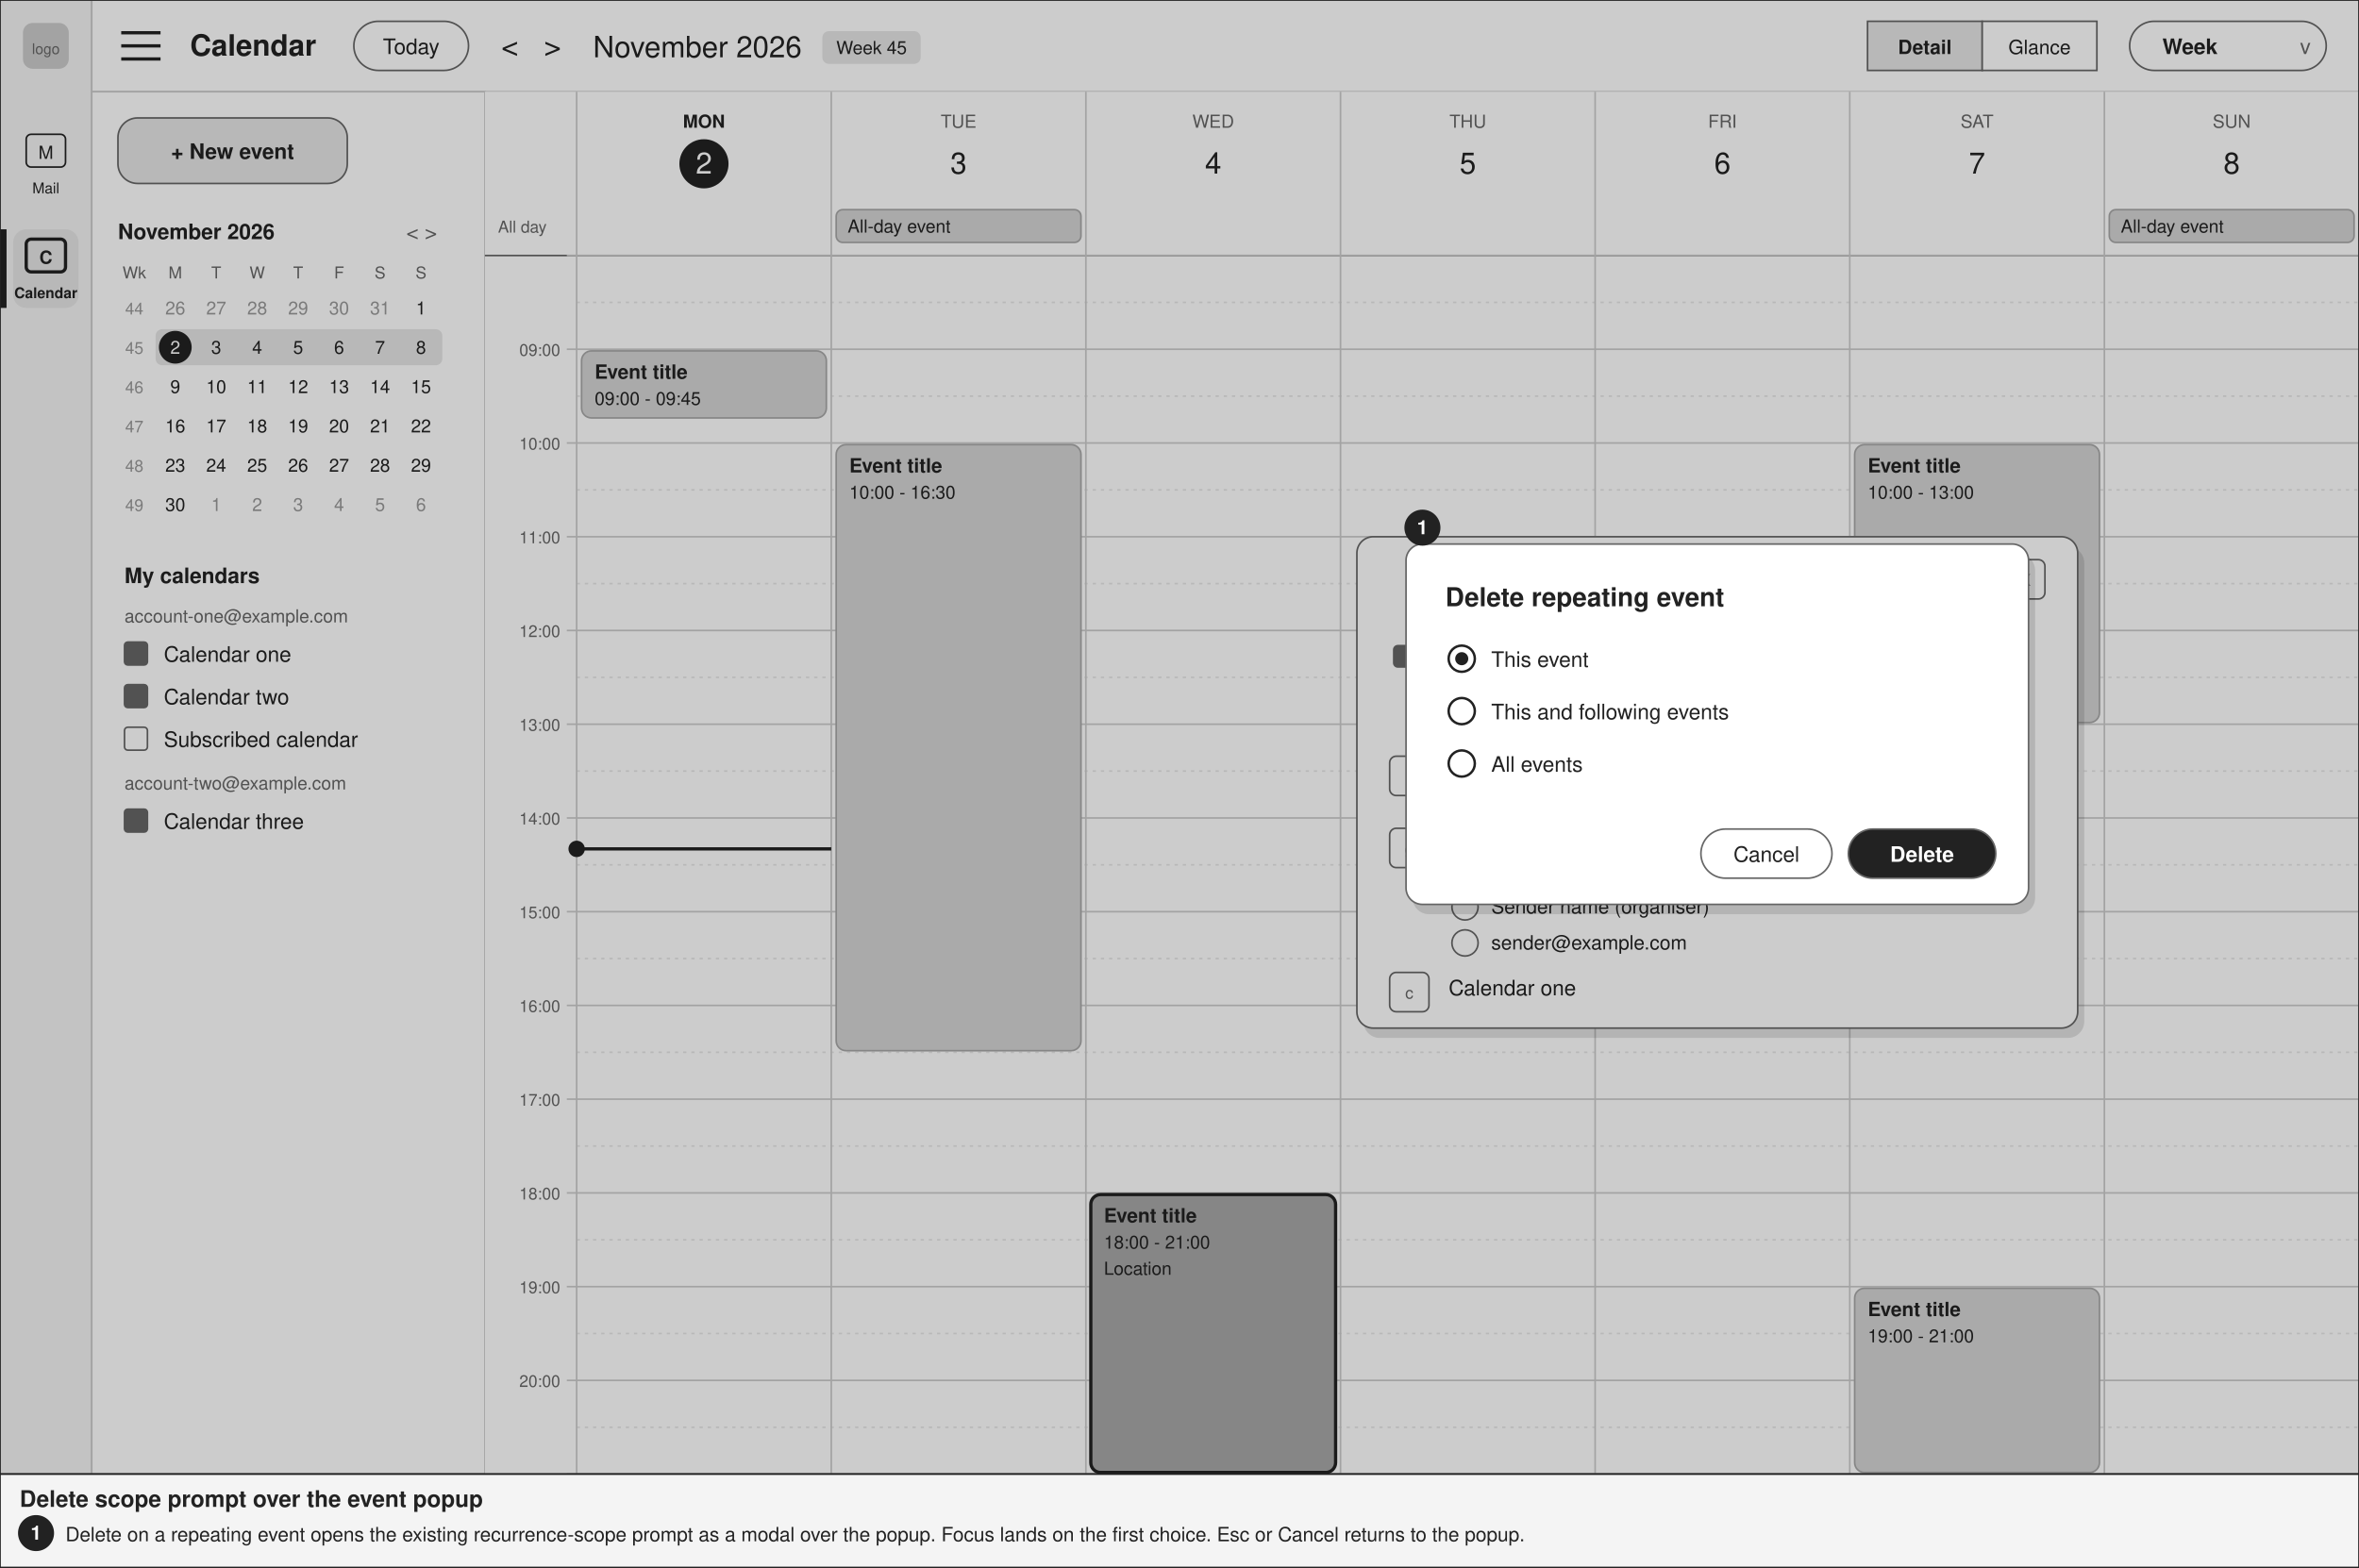
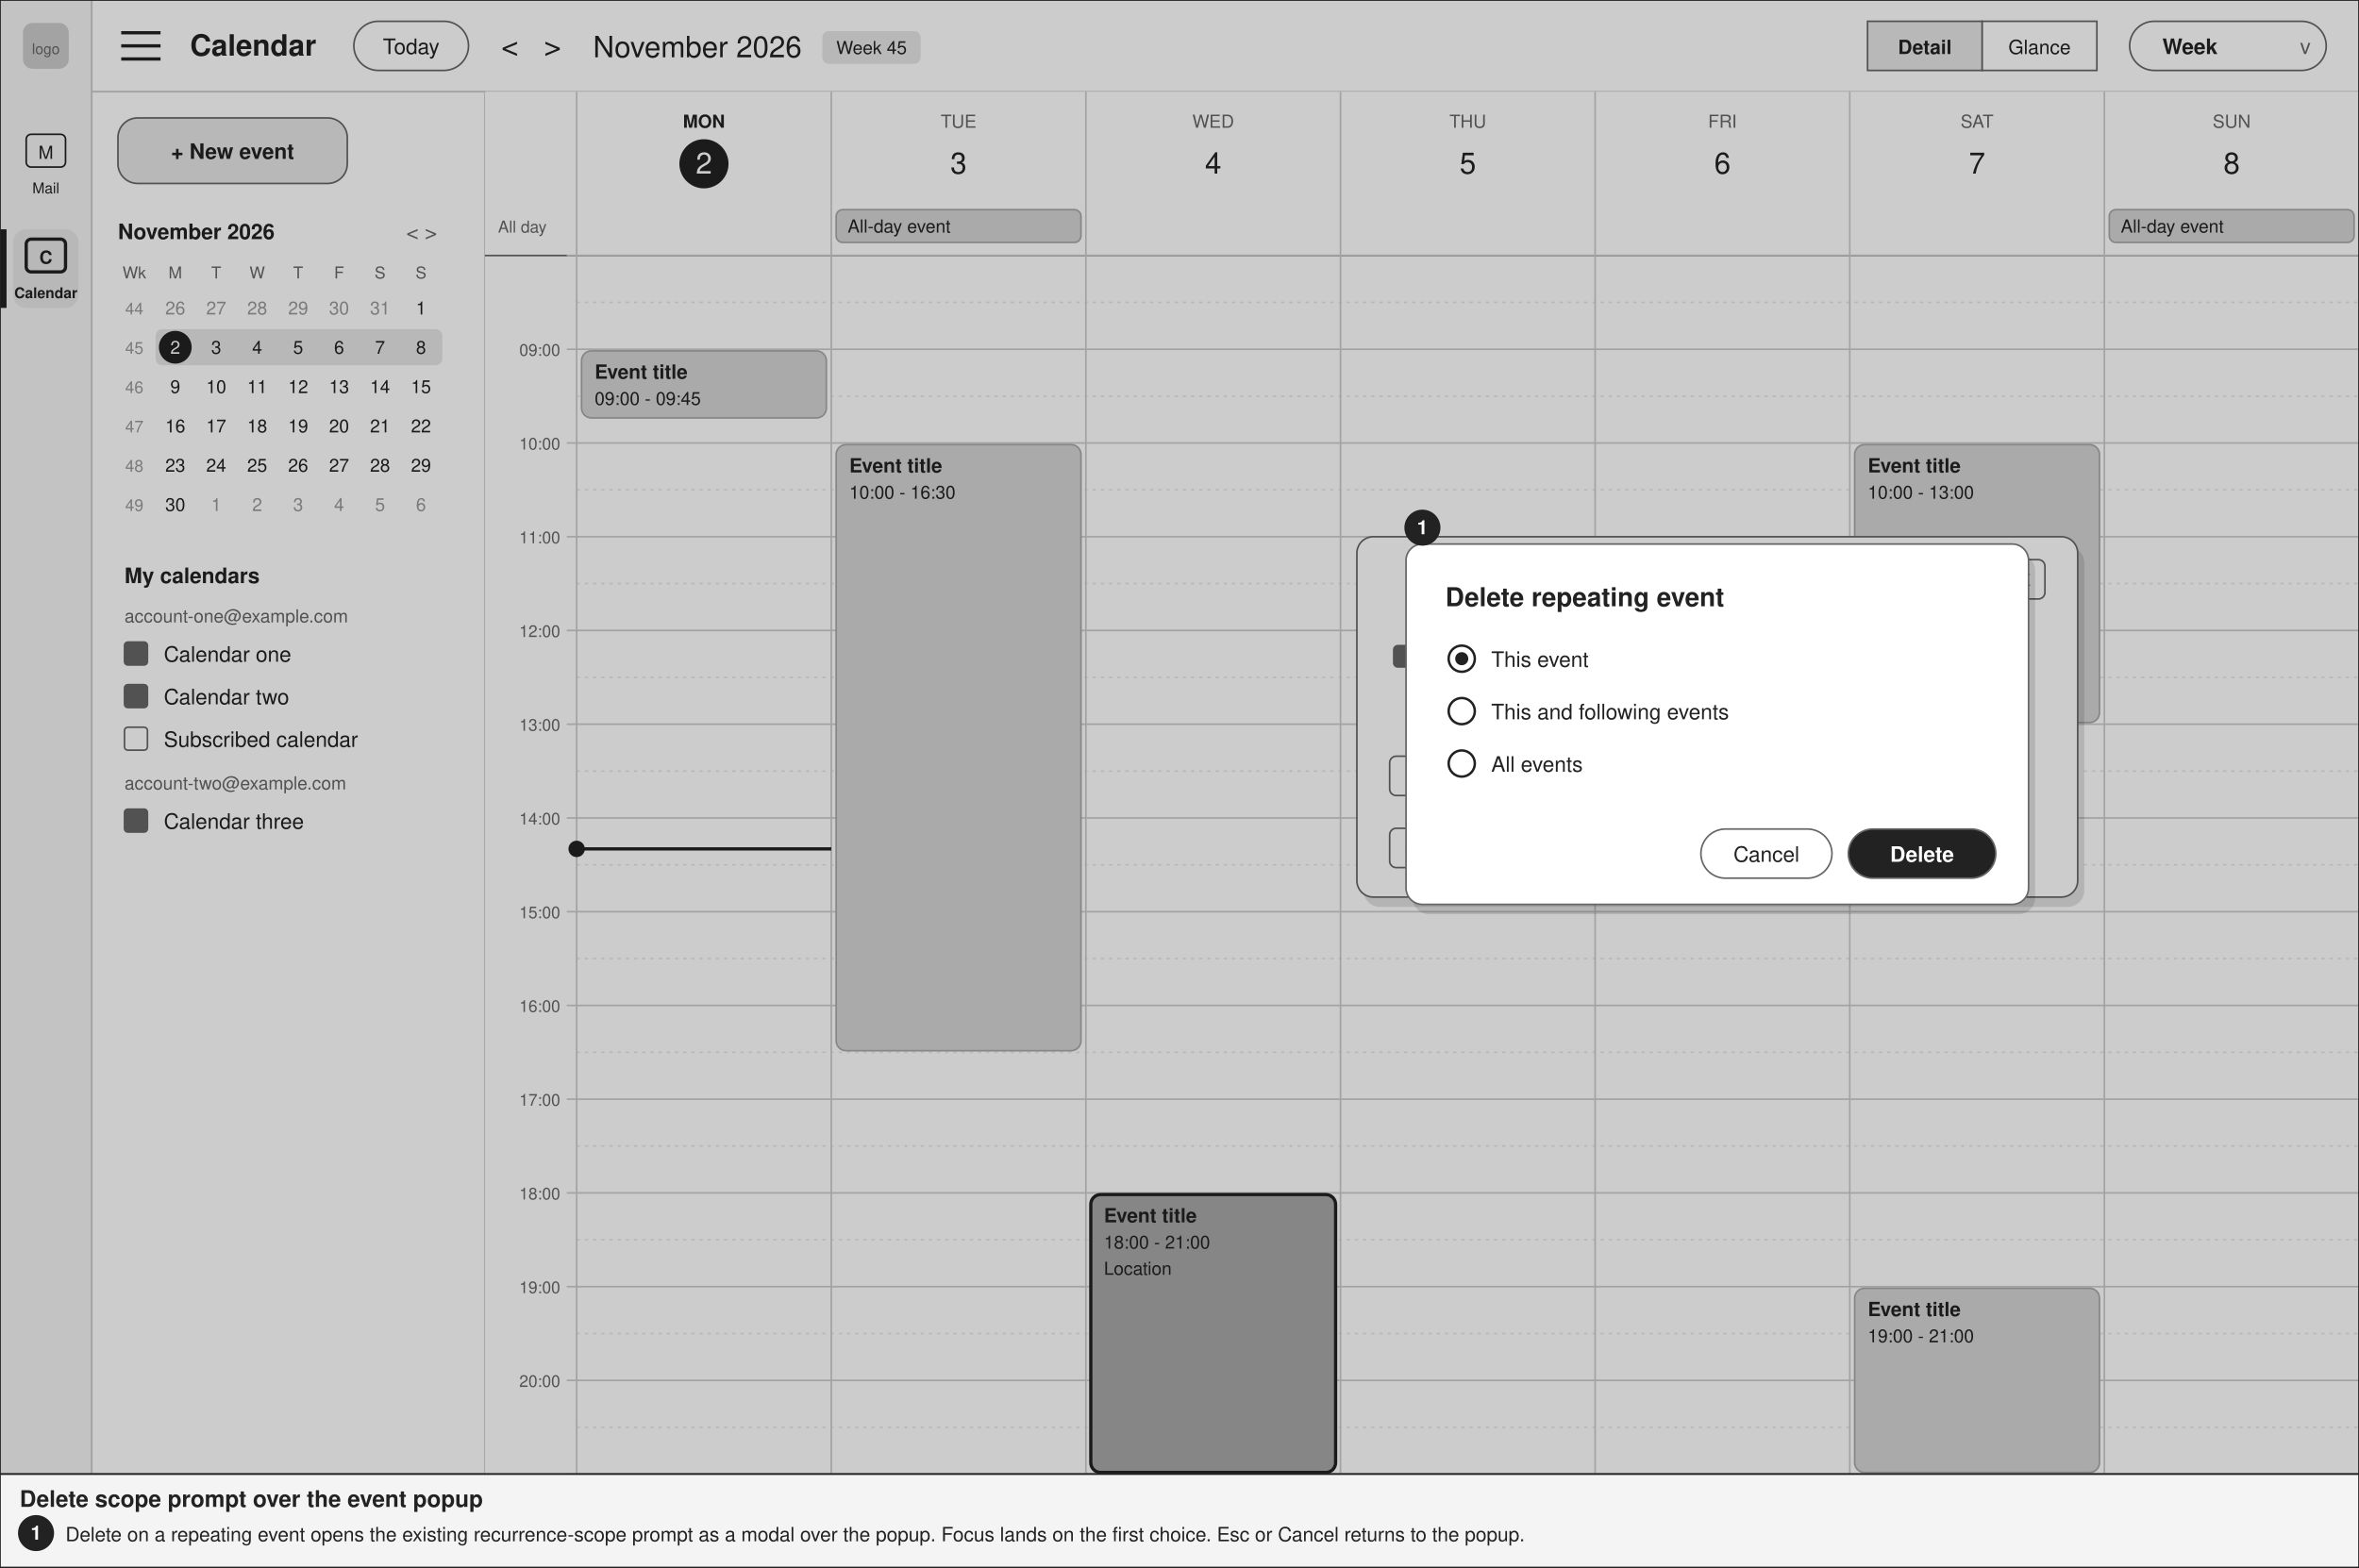
<svg xmlns="http://www.w3.org/2000/svg" width="1440" height="957" viewBox="0 0 1440 957">
  <rect width="1440" height="957" fill="#fff" />
  <rect x="0" y="0" width="56" height="900" rx="0" fill="#f4f4f4" stroke="#ccc" stroke-width="1" />
  <rect x="14" y="14" width="28" height="28" rx="6" fill="#ccc" stroke="none" stroke-width="1" />
  <text x="28" y="33" font-family="Helvetica, Arial, sans-serif" font-size="9" fill="#666" text-anchor="middle">logo</text>
  <rect x="16" y="82" width="24" height="20" rx="3" fill="none" stroke="#222" stroke-width="1" />
  <text x="28" y="97" font-family="Helvetica, Arial, sans-serif" font-size="11" fill="#222" text-anchor="middle">M</text>
  <text x="28" y="118" font-family="Helvetica, Arial, sans-serif" font-size="9" fill="#222" text-anchor="middle">Mail</text>
  <rect x="0" y="140" width="4" height="48" rx="0" fill="#222" stroke="none" stroke-width="1" />
  <rect x="8" y="140" width="40" height="48" rx="8" fill="#e6e6e6" stroke="none" stroke-width="1" />
  <rect x="16" y="146" width="24" height="20" rx="3" fill="none" stroke="#222" stroke-width="2" />
  <text x="28" y="161" font-family="Helvetica, Arial, sans-serif" font-size="11" fill="#222" font-weight="bold" text-anchor="middle">C</text>
  <text x="28" y="182" font-family="Helvetica, Arial, sans-serif" font-size="9" fill="#222" font-weight="bold" text-anchor="middle">Calendar</text>
  <rect x="56" y="0" width="1384" height="56" rx="0" fill="#fff" stroke="#ccc" stroke-width="1" />
  <line x1="74" y1="20" x2="98" y2="20" stroke="#222" stroke-width="2" />
  <line x1="74" y1="28" x2="98" y2="28" stroke="#222" stroke-width="2" />
  <line x1="74" y1="36" x2="98" y2="36" stroke="#222" stroke-width="2" />
  <text x="116" y="34" font-family="Helvetica, Arial, sans-serif" font-size="18" fill="#222" font-weight="bold">Calendar</text>
  <rect x="216" y="13" width="70" height="30" rx="15" fill="#fff" stroke="#666" stroke-width="1" />
  <text x="251" y="33" font-family="Helvetica, Arial, sans-serif" font-size="13" fill="#222" text-anchor="middle">Today</text>
  <text x="306" y="34" font-family="Helvetica, Arial, sans-serif" font-size="18" fill="#222">&lt;</text>
  <text x="332" y="34" font-family="Helvetica, Arial, sans-serif" font-size="18" fill="#222">&gt;</text>
  <text x="362" y="35" font-family="Helvetica, Arial, sans-serif" font-size="18" fill="#222">November 2026</text>
  <rect x="502" y="19" width="60" height="20" rx="4" fill="#e6e6e6" stroke="none" stroke-width="1" />
  <text x="532" y="33" font-family="Helvetica, Arial, sans-serif" font-size="11" fill="#222" text-anchor="middle">Week 45</text>
  <rect x="1140" y="13" width="70" height="30" rx="0" fill="#e6e6e6" stroke="#666" stroke-width="1" />
  <text x="1175" y="33" font-family="Helvetica, Arial, sans-serif" font-size="12" fill="#222" font-weight="bold" text-anchor="middle">Detail</text>
  <rect x="1210" y="13" width="70" height="30" rx="0" fill="#fff" stroke="#666" stroke-width="1" />
  <text x="1245" y="33" font-family="Helvetica, Arial, sans-serif" font-size="12" fill="#222" text-anchor="middle">Glance</text>
  <rect x="1300" y="13" width="120" height="30" rx="15" fill="none" stroke="#666" stroke-width="1" />
  <text x="1320" y="33" font-family="Helvetica, Arial, sans-serif" font-size="13" fill="#222" font-weight="bold">Week</text>
  <text x="1404" y="33" font-family="Helvetica, Arial, sans-serif" font-size="13" fill="#666">v</text>
  <rect x="56" y="56" width="240" height="844" rx="0" fill="#fff" stroke="#ccc" stroke-width="1" />
  <rect x="72" y="72" width="140" height="40" rx="12" fill="#e6e6e6" stroke="#666" stroke-width="1" />
  <text x="142" y="97" font-family="Helvetica, Arial, sans-serif" font-size="13" fill="#222" font-weight="bold" text-anchor="middle">+  New event</text>
  <text x="72" y="146" font-family="Helvetica, Arial, sans-serif" font-size="13" fill="#222" font-weight="bold">November 2026</text>
  <text x="248" y="146" font-family="Helvetica, Arial, sans-serif" font-size="13" fill="#666">&lt;  &gt;</text>
  <text x="82" y="170" font-family="Helvetica, Arial, sans-serif" font-size="10" fill="#666" text-anchor="middle">Wk</text>
  <text x="107" y="170" font-family="Helvetica, Arial, sans-serif" font-size="10" fill="#666" text-anchor="middle">M</text>
  <text x="132" y="170" font-family="Helvetica, Arial, sans-serif" font-size="10" fill="#666" text-anchor="middle">T</text>
  <text x="157" y="170" font-family="Helvetica, Arial, sans-serif" font-size="10" fill="#666" text-anchor="middle">W</text>
  <text x="182" y="170" font-family="Helvetica, Arial, sans-serif" font-size="10" fill="#666" text-anchor="middle">T</text>
  <text x="207" y="170" font-family="Helvetica, Arial, sans-serif" font-size="10" fill="#666" text-anchor="middle">F</text>
  <text x="232" y="170" font-family="Helvetica, Arial, sans-serif" font-size="10" fill="#666" text-anchor="middle">S</text>
  <text x="257" y="170" font-family="Helvetica, Arial, sans-serif" font-size="10" fill="#666" text-anchor="middle">S</text>
  <rect x="95" y="201" width="175" height="22" rx="4" fill="#e6e6e6" stroke="none" stroke-width="1" />
  <text x="82" y="192" font-family="Helvetica, Arial, sans-serif" font-size="10" fill="#999" text-anchor="middle">44</text>
  <text x="107" y="192" font-family="Helvetica, Arial, sans-serif" font-size="11" fill="#999" text-anchor="middle">26</text>
  <text x="132" y="192" font-family="Helvetica, Arial, sans-serif" font-size="11" fill="#999" text-anchor="middle">27</text>
  <text x="157" y="192" font-family="Helvetica, Arial, sans-serif" font-size="11" fill="#999" text-anchor="middle">28</text>
  <text x="182" y="192" font-family="Helvetica, Arial, sans-serif" font-size="11" fill="#999" text-anchor="middle">29</text>
  <text x="207" y="192" font-family="Helvetica, Arial, sans-serif" font-size="11" fill="#999" text-anchor="middle">30</text>
  <text x="232" y="192" font-family="Helvetica, Arial, sans-serif" font-size="11" fill="#999" text-anchor="middle">31</text>
  <text x="257" y="192" font-family="Helvetica, Arial, sans-serif" font-size="11" fill="#222" text-anchor="middle">1</text>
  <text x="82" y="216" font-family="Helvetica, Arial, sans-serif" font-size="10" fill="#999" text-anchor="middle">45</text>
  <circle cx="107" cy="212" r="10" fill="#222" stroke="none" stroke-width="1" />
  <text x="107" y="216" font-family="Helvetica, Arial, sans-serif" font-size="11" fill="#fff" text-anchor="middle">2</text>
  <text x="132" y="216" font-family="Helvetica, Arial, sans-serif" font-size="11" fill="#222" text-anchor="middle">3</text>
  <text x="157" y="216" font-family="Helvetica, Arial, sans-serif" font-size="11" fill="#222" text-anchor="middle">4</text>
  <text x="182" y="216" font-family="Helvetica, Arial, sans-serif" font-size="11" fill="#222" text-anchor="middle">5</text>
  <text x="207" y="216" font-family="Helvetica, Arial, sans-serif" font-size="11" fill="#222" text-anchor="middle">6</text>
  <text x="232" y="216" font-family="Helvetica, Arial, sans-serif" font-size="11" fill="#222" text-anchor="middle">7</text>
  <text x="257" y="216" font-family="Helvetica, Arial, sans-serif" font-size="11" fill="#222" text-anchor="middle">8</text>
  <text x="82" y="240" font-family="Helvetica, Arial, sans-serif" font-size="10" fill="#999" text-anchor="middle">46</text>
  <text x="107" y="240" font-family="Helvetica, Arial, sans-serif" font-size="11" fill="#222" text-anchor="middle">9</text>
  <text x="132" y="240" font-family="Helvetica, Arial, sans-serif" font-size="11" fill="#222" text-anchor="middle">10</text>
  <text x="157" y="240" font-family="Helvetica, Arial, sans-serif" font-size="11" fill="#222" text-anchor="middle">11</text>
  <text x="182" y="240" font-family="Helvetica, Arial, sans-serif" font-size="11" fill="#222" text-anchor="middle">12</text>
  <text x="207" y="240" font-family="Helvetica, Arial, sans-serif" font-size="11" fill="#222" text-anchor="middle">13</text>
  <text x="232" y="240" font-family="Helvetica, Arial, sans-serif" font-size="11" fill="#222" text-anchor="middle">14</text>
  <text x="257" y="240" font-family="Helvetica, Arial, sans-serif" font-size="11" fill="#222" text-anchor="middle">15</text>
  <text x="82" y="264" font-family="Helvetica, Arial, sans-serif" font-size="10" fill="#999" text-anchor="middle">47</text>
  <text x="107" y="264" font-family="Helvetica, Arial, sans-serif" font-size="11" fill="#222" text-anchor="middle">16</text>
  <text x="132" y="264" font-family="Helvetica, Arial, sans-serif" font-size="11" fill="#222" text-anchor="middle">17</text>
  <text x="157" y="264" font-family="Helvetica, Arial, sans-serif" font-size="11" fill="#222" text-anchor="middle">18</text>
  <text x="182" y="264" font-family="Helvetica, Arial, sans-serif" font-size="11" fill="#222" text-anchor="middle">19</text>
  <text x="207" y="264" font-family="Helvetica, Arial, sans-serif" font-size="11" fill="#222" text-anchor="middle">20</text>
  <text x="232" y="264" font-family="Helvetica, Arial, sans-serif" font-size="11" fill="#222" text-anchor="middle">21</text>
  <text x="257" y="264" font-family="Helvetica, Arial, sans-serif" font-size="11" fill="#222" text-anchor="middle">22</text>
  <text x="82" y="288" font-family="Helvetica, Arial, sans-serif" font-size="10" fill="#999" text-anchor="middle">48</text>
  <text x="107" y="288" font-family="Helvetica, Arial, sans-serif" font-size="11" fill="#222" text-anchor="middle">23</text>
  <text x="132" y="288" font-family="Helvetica, Arial, sans-serif" font-size="11" fill="#222" text-anchor="middle">24</text>
  <text x="157" y="288" font-family="Helvetica, Arial, sans-serif" font-size="11" fill="#222" text-anchor="middle">25</text>
  <text x="182" y="288" font-family="Helvetica, Arial, sans-serif" font-size="11" fill="#222" text-anchor="middle">26</text>
  <text x="207" y="288" font-family="Helvetica, Arial, sans-serif" font-size="11" fill="#222" text-anchor="middle">27</text>
  <text x="232" y="288" font-family="Helvetica, Arial, sans-serif" font-size="11" fill="#222" text-anchor="middle">28</text>
  <text x="257" y="288" font-family="Helvetica, Arial, sans-serif" font-size="11" fill="#222" text-anchor="middle">29</text>
  <text x="82" y="312" font-family="Helvetica, Arial, sans-serif" font-size="10" fill="#999" text-anchor="middle">49</text>
  <text x="107" y="312" font-family="Helvetica, Arial, sans-serif" font-size="11" fill="#222" text-anchor="middle">30</text>
  <text x="132" y="312" font-family="Helvetica, Arial, sans-serif" font-size="11" fill="#999" text-anchor="middle">1</text>
  <text x="157" y="312" font-family="Helvetica, Arial, sans-serif" font-size="11" fill="#999" text-anchor="middle">2</text>
  <text x="182" y="312" font-family="Helvetica, Arial, sans-serif" font-size="11" fill="#999" text-anchor="middle">3</text>
  <text x="207" y="312" font-family="Helvetica, Arial, sans-serif" font-size="11" fill="#999" text-anchor="middle">4</text>
  <text x="232" y="312" font-family="Helvetica, Arial, sans-serif" font-size="11" fill="#999" text-anchor="middle">5</text>
  <text x="257" y="312" font-family="Helvetica, Arial, sans-serif" font-size="11" fill="#999" text-anchor="middle">6</text>
  <text x="76" y="356" font-family="Helvetica, Arial, sans-serif" font-size="13" fill="#222" font-weight="bold">My calendars</text>
  <text x="76" y="380" font-family="Helvetica, Arial, sans-serif" font-size="11" fill="#666">account-one@example.com</text>
  <rect x="76" y="392" width="14" height="14" rx="2" fill="#666" stroke="#666" stroke-width="1" />
  <text x="100" y="404" font-family="Helvetica, Arial, sans-serif" font-size="13" fill="#222">Calendar one</text>
  <rect x="76" y="418" width="14" height="14" rx="2" fill="#666" stroke="#666" stroke-width="1" />
  <text x="100" y="430" font-family="Helvetica, Arial, sans-serif" font-size="13" fill="#222">Calendar two</text>
  <rect x="76" y="444" width="14" height="14" rx="2" fill="none" stroke="#666" stroke-width="1" />
  <text x="100" y="456" font-family="Helvetica, Arial, sans-serif" font-size="13" fill="#222">Subscribed calendar</text>
  <text x="76" y="482" font-family="Helvetica, Arial, sans-serif" font-size="11" fill="#666">account-two@example.com</text>
  <rect x="76" y="494" width="14" height="14" rx="2" fill="#666" stroke="#666" stroke-width="1" />
  <text x="100" y="506" font-family="Helvetica, Arial, sans-serif" font-size="13" fill="#222">Calendar three</text>
  <rect x="296" y="56" width="1144" height="844" rx="0" fill="#fff" stroke="none" stroke-width="1" />
  <text x="429.714" y="78" font-family="Helvetica, Arial, sans-serif" font-size="11" fill="#222" font-weight="bold" text-anchor="middle">MON</text>
  <circle cx="429.714" cy="100" r="15" fill="#222" stroke="none" stroke-width="1" />
  <text x="429.714" y="106" font-family="Helvetica, Arial, sans-serif" font-size="18" fill="#fff" text-anchor="middle">2</text>
  <text x="585.143" y="78" font-family="Helvetica, Arial, sans-serif" font-size="11" fill="#666" text-anchor="middle">TUE</text>
  <text x="585.143" y="106" font-family="Helvetica, Arial, sans-serif" font-size="18" fill="#222" text-anchor="middle">3</text>
  <text x="740.571" y="78" font-family="Helvetica, Arial, sans-serif" font-size="11" fill="#666" text-anchor="middle">WED</text>
  <text x="740.571" y="106" font-family="Helvetica, Arial, sans-serif" font-size="18" fill="#222" text-anchor="middle">4</text>
  <text x="896" y="78" font-family="Helvetica, Arial, sans-serif" font-size="11" fill="#666" text-anchor="middle">THU</text>
  <text x="896" y="106" font-family="Helvetica, Arial, sans-serif" font-size="18" fill="#222" text-anchor="middle">5</text>
  <text x="1051.429" y="78" font-family="Helvetica, Arial, sans-serif" font-size="11" fill="#666" text-anchor="middle">FRI</text>
  <text x="1051.429" y="106" font-family="Helvetica, Arial, sans-serif" font-size="18" fill="#222" text-anchor="middle">6</text>
  <text x="1206.857" y="78" font-family="Helvetica, Arial, sans-serif" font-size="11" fill="#666" text-anchor="middle">SAT</text>
  <text x="1206.857" y="106" font-family="Helvetica, Arial, sans-serif" font-size="18" fill="#222" text-anchor="middle">7</text>
  <text x="1362.286" y="78" font-family="Helvetica, Arial, sans-serif" font-size="11" fill="#666" text-anchor="middle">SUN</text>
  <text x="1362.286" y="106" font-family="Helvetica, Arial, sans-serif" font-size="18" fill="#222" text-anchor="middle">8</text>
  <text x="304" y="142" font-family="Helvetica, Arial, sans-serif" font-size="10" fill="#666">All day</text>
  <rect x="510.429" y="128" width="149.429" height="20" rx="4" fill="#d4d4d4" stroke="#a8a8a8" stroke-width="1" />
  <text x="517.429" y="142" font-family="Helvetica, Arial, sans-serif" font-size="11" fill="#222">All-day event</text>
  <rect x="1287.571" y="128" width="149.429" height="20" rx="4" fill="#d4d4d4" stroke="#a8a8a8" stroke-width="1" />
  <text x="1294.571" y="142" font-family="Helvetica, Arial, sans-serif" font-size="11" fill="#222">All-day event</text>
  <line x1="296" y1="156" x2="1440" y2="156" stroke="#666" stroke-width="1" />
  <line x1="346" y1="156" x2="1440" y2="156" stroke="#ccc" stroke-width="1" />
  <line x1="352" y1="184.615" x2="1440" y2="184.615" stroke="#e6e6e6" stroke-width="1" stroke-dasharray="2 3" />
  <line x1="346" y1="213.231" x2="1440" y2="213.231" stroke="#ccc" stroke-width="1" />
  <text x="342" y="217.231" font-family="Helvetica, Arial, sans-serif" font-size="10" fill="#666" text-anchor="end">09:00</text>
  <line x1="352" y1="241.846" x2="1440" y2="241.846" stroke="#e6e6e6" stroke-width="1" stroke-dasharray="2 3" />
  <line x1="346" y1="270.462" x2="1440" y2="270.462" stroke="#ccc" stroke-width="1" />
  <text x="342" y="274.462" font-family="Helvetica, Arial, sans-serif" font-size="10" fill="#666" text-anchor="end">10:00</text>
  <line x1="352" y1="299.077" x2="1440" y2="299.077" stroke="#e6e6e6" stroke-width="1" stroke-dasharray="2 3" />
  <line x1="346" y1="327.692" x2="1440" y2="327.692" stroke="#ccc" stroke-width="1" />
  <text x="342" y="331.692" font-family="Helvetica, Arial, sans-serif" font-size="10" fill="#666" text-anchor="end">11:00</text>
  <line x1="352" y1="356.308" x2="1440" y2="356.308" stroke="#e6e6e6" stroke-width="1" stroke-dasharray="2 3" />
  <line x1="346" y1="384.923" x2="1440" y2="384.923" stroke="#ccc" stroke-width="1" />
  <text x="342" y="388.923" font-family="Helvetica, Arial, sans-serif" font-size="10" fill="#666" text-anchor="end">12:00</text>
  <line x1="352" y1="413.538" x2="1440" y2="413.538" stroke="#e6e6e6" stroke-width="1" stroke-dasharray="2 3" />
  <line x1="346" y1="442.154" x2="1440" y2="442.154" stroke="#ccc" stroke-width="1" />
  <text x="342" y="446.154" font-family="Helvetica, Arial, sans-serif" font-size="10" fill="#666" text-anchor="end">13:00</text>
  <line x1="352" y1="470.769" x2="1440" y2="470.769" stroke="#e6e6e6" stroke-width="1" stroke-dasharray="2 3" />
  <line x1="346" y1="499.385" x2="1440" y2="499.385" stroke="#ccc" stroke-width="1" />
  <text x="342" y="503.385" font-family="Helvetica, Arial, sans-serif" font-size="10" fill="#666" text-anchor="end">14:00</text>
  <line x1="352" y1="528" x2="1440" y2="528" stroke="#e6e6e6" stroke-width="1" stroke-dasharray="2 3" />
  <line x1="346" y1="556.615" x2="1440" y2="556.615" stroke="#ccc" stroke-width="1" />
  <text x="342" y="560.615" font-family="Helvetica, Arial, sans-serif" font-size="10" fill="#666" text-anchor="end">15:00</text>
  <line x1="352" y1="585.231" x2="1440" y2="585.231" stroke="#e6e6e6" stroke-width="1" stroke-dasharray="2 3" />
  <line x1="346" y1="613.846" x2="1440" y2="613.846" stroke="#ccc" stroke-width="1" />
  <text x="342" y="617.846" font-family="Helvetica, Arial, sans-serif" font-size="10" fill="#666" text-anchor="end">16:00</text>
  <line x1="352" y1="642.462" x2="1440" y2="642.462" stroke="#e6e6e6" stroke-width="1" stroke-dasharray="2 3" />
  <line x1="346" y1="671.077" x2="1440" y2="671.077" stroke="#ccc" stroke-width="1" />
  <text x="342" y="675.077" font-family="Helvetica, Arial, sans-serif" font-size="10" fill="#666" text-anchor="end">17:00</text>
  <line x1="352" y1="699.692" x2="1440" y2="699.692" stroke="#e6e6e6" stroke-width="1" stroke-dasharray="2 3" />
  <line x1="346" y1="728.308" x2="1440" y2="728.308" stroke="#ccc" stroke-width="1" />
  <text x="342" y="732.308" font-family="Helvetica, Arial, sans-serif" font-size="10" fill="#666" text-anchor="end">18:00</text>
  <line x1="352" y1="756.923" x2="1440" y2="756.923" stroke="#e6e6e6" stroke-width="1" stroke-dasharray="2 3" />
  <line x1="346" y1="785.538" x2="1440" y2="785.538" stroke="#ccc" stroke-width="1" />
  <text x="342" y="789.538" font-family="Helvetica, Arial, sans-serif" font-size="10" fill="#666" text-anchor="end">19:00</text>
  <line x1="352" y1="814.154" x2="1440" y2="814.154" stroke="#e6e6e6" stroke-width="1" stroke-dasharray="2 3" />
  <line x1="346" y1="842.769" x2="1440" y2="842.769" stroke="#ccc" stroke-width="1" />
  <text x="342" y="846.769" font-family="Helvetica, Arial, sans-serif" font-size="10" fill="#666" text-anchor="end">20:00</text>
  <line x1="352" y1="871.385" x2="1440" y2="871.385" stroke="#e6e6e6" stroke-width="1" stroke-dasharray="2 3" />
  <line x1="346" y1="900" x2="1440" y2="900" stroke="#ccc" stroke-width="1" />
  <line x1="352" y1="928.615" x2="1440" y2="928.615" stroke="#e6e6e6" stroke-width="1" stroke-dasharray="2 3" />
  <line x1="352" y1="56" x2="352" y2="900" stroke="#ccc" stroke-width="1" />
  <line x1="507.429" y1="56" x2="507.429" y2="900" stroke="#ccc" stroke-width="1" />
  <line x1="662.857" y1="56" x2="662.857" y2="900" stroke="#ccc" stroke-width="1" />
  <line x1="818.286" y1="56" x2="818.286" y2="900" stroke="#ccc" stroke-width="1" />
  <line x1="973.714" y1="56" x2="973.714" y2="900" stroke="#ccc" stroke-width="1" />
  <line x1="1129.143" y1="56" x2="1129.143" y2="900" stroke="#ccc" stroke-width="1" />
  <line x1="1284.571" y1="56" x2="1284.571" y2="900" stroke="#ccc" stroke-width="1" />
  <line x1="1440" y1="56" x2="1440" y2="900" stroke="#ccc" stroke-width="1" />
  <circle cx="352" cy="518.271" r="5" fill="#222" stroke="none" stroke-width="1" />
  <line x1="352" y1="518.271" x2="507.429" y2="518.271" stroke="#222" stroke-width="2" />
  <rect x="510.429" y="271.462" width="149.429" height="370" rx="6" fill="#d4d4d4" stroke="#a8a8a8" stroke-width="1" />
  <text x="518.429" y="288.462" font-family="Helvetica, Arial, sans-serif" font-size="12" fill="#222" font-weight="bold">Event title</text>
  <text x="518.429" y="304.462" font-family="Helvetica, Arial, sans-serif" font-size="11" fill="#222">10:00 - 16:30</text>
  <rect x="665.857" y="729.308" width="149.429" height="169.692" rx="6" fill="#a8a8a8" stroke="#222" stroke-width="2" />
  <text x="673.857" y="746.308" font-family="Helvetica, Arial, sans-serif" font-size="12" fill="#222" font-weight="bold">Event title</text>
  <text x="673.857" y="762.308" font-family="Helvetica, Arial, sans-serif" font-size="11" fill="#222">18:00 - 21:00</text>
  <text x="673.857" y="778.308" font-family="Helvetica, Arial, sans-serif" font-size="11" fill="#222">Location</text>
  <rect x="1132.143" y="271.462" width="149.429" height="169.692" rx="6" fill="#d4d4d4" stroke="#a8a8a8" stroke-width="1" />
  <text x="1140.143" y="288.462" font-family="Helvetica, Arial, sans-serif" font-size="12" fill="#222" font-weight="bold">Event title</text>
  <text x="1140.143" y="304.462" font-family="Helvetica, Arial, sans-serif" font-size="11" fill="#222">10:00 - 13:00</text>
  <rect x="1132.143" y="786.538" width="149.429" height="112.462" rx="6" fill="#d4d4d4" stroke="#a8a8a8" stroke-width="1" />
  <text x="1140.143" y="803.538" font-family="Helvetica, Arial, sans-serif" font-size="12" fill="#222" font-weight="bold">Event title</text>
  <text x="1140.143" y="819.538" font-family="Helvetica, Arial, sans-serif" font-size="11" fill="#222">19:00 - 21:00</text>
  <rect x="355" y="214.231" width="149.429" height="40.923" rx="6" fill="#d4d4d4" stroke="#a8a8a8" stroke-width="1" />
  <text x="363" y="231.231" font-family="Helvetica, Arial, sans-serif" font-size="12" fill="#222" font-weight="bold">Event title</text>
  <text x="363" y="247.231" font-family="Helvetica, Arial, sans-serif" font-size="11" fill="#222">09:00 - 09:45</text>
-   <rect x="832.286" y="333.692" width="440" height="300" rx="10" fill="#000" stroke="none" stroke-width="1" fill-opacity="0.12" />
-   <rect x="828.286" y="327.692" width="440" height="300" rx="10" fill="#fff" stroke="#666" stroke-width="1" />
+   <rect x="832.286" y="333.692" width="440" height="220" rx="10" fill="#000" stroke="none" stroke-width="1" fill-opacity="0.12" />
+   <rect x="828.286" y="327.692" width="440" height="220" rx="10" fill="#fff" stroke="#666" stroke-width="1" />
  <rect x="1160.286" y="341.692" width="24" height="24" rx="4" fill="none" stroke="#666" stroke-width="1" />
  <text x="1172.286" y="357.692" font-family="Helvetica, Arial, sans-serif" font-size="10" fill="#666" text-anchor="middle">Edit</text>
  <rect x="1192.286" y="341.692" width="24" height="24" rx="4" fill="none" stroke="#666" stroke-width="1" />
  <text x="1204.286" y="357.692" font-family="Helvetica, Arial, sans-serif" font-size="10" fill="#666" text-anchor="middle">Del</text>
  <rect x="1224.286" y="341.692" width="24" height="24" rx="4" fill="none" stroke="#666" stroke-width="1" />
  <text x="1236.286" y="357.692" font-family="Helvetica, Arial, sans-serif" font-size="10" fill="#666" text-anchor="middle">X</text>
  <rect x="850.286" y="393.692" width="14" height="14" rx="3" fill="#666" stroke="none" stroke-width="1" />
  <text x="880.286" y="407.692" font-family="Helvetica, Arial, sans-serif" font-size="22" fill="#222">Event title</text>
  <text x="880.286" y="431.692" font-family="Helvetica, Arial, sans-serif" font-size="13" fill="#666">Wednesday 4 November  .  18:00 - 21:00</text>
  <text x="880.286" y="449.692" font-family="Helvetica, Arial, sans-serif" font-size="11" fill="#666">Weekly on Wednesday</text>
  <rect x="848.286" y="461.692" width="24" height="24" rx="4" fill="none" stroke="#666" stroke-width="1" />
  <text x="860.286" y="477.692" font-family="Helvetica, Arial, sans-serif" font-size="10" fill="#666" text-anchor="middle">l</text>
  <text x="884.286" y="475.692" font-family="Helvetica, Arial, sans-serif" font-size="13" fill="#222">Location name</text>
  <text x="884.286" y="491.692" font-family="Helvetica, Arial, sans-serif" font-size="11" fill="#666">Street address, city</text>
  <rect x="848.286" y="505.692" width="24" height="24" rx="4" fill="none" stroke="#666" stroke-width="1" />
-   <text x="860.286" y="521.692" font-family="Helvetica, Arial, sans-serif" font-size="10" fill="#666" text-anchor="middle">g</text>
-   <text x="884.286" y="519.692" font-family="Helvetica, Arial, sans-serif" font-size="13" fill="#222">2 guests</text>
-   <text x="884.286" y="535.692" font-family="Helvetica, Arial, sans-serif" font-size="11" fill="#666">Read-only. Shows only when the event has guests.</text>
-   <circle cx="894.286" cy="553.692" r="8" fill="none" stroke="#666" stroke-width="1" />
-   <text x="910.286" y="557.692" font-family="Helvetica, Arial, sans-serif" font-size="12" fill="#222">Sender name  (organiser)</text>
-   <circle cx="894.286" cy="575.692" r="8" fill="none" stroke="#666" stroke-width="1" />
-   <text x="910.286" y="579.692" font-family="Helvetica, Arial, sans-serif" font-size="12" fill="#222">sender@example.com</text>
-   <rect x="848.286" y="593.692" width="24" height="24" rx="4" fill="none" stroke="#666" stroke-width="1" />
-   <text x="860.286" y="609.692" font-family="Helvetica, Arial, sans-serif" font-size="10" fill="#666" text-anchor="middle">c</text>
-   <text x="884.286" y="607.692" font-family="Helvetica, Arial, sans-serif" font-size="13" fill="#222">Calendar one</text>
+   <text x="860.286" y="521.692" font-family="Helvetica, Arial, sans-serif" font-size="10" fill="#666" text-anchor="middle">c</text>
+   <text x="884.286" y="519.692" font-family="Helvetica, Arial, sans-serif" font-size="13" fill="#222">Calendar one</text>
  <rect x="0" y="0" width="1440" height="900" rx="0" fill="#000" stroke="none" stroke-width="1" fill-opacity="0.2" />
  <rect x="862.286" y="338.154" width="380" height="220" rx="10" fill="#000" stroke="none" stroke-width="1" fill-opacity="0.12" />
  <rect x="858.286" y="332.154" width="380" height="220" rx="10" fill="#fff" stroke="#666" stroke-width="1" />
  <text x="882.286" y="370.154" font-family="Helvetica, Arial, sans-serif" font-size="16" fill="#222" font-weight="bold">Delete repeating event</text>
  <circle cx="892.286" cy="402.154" r="8" fill="none" stroke="#222" stroke-width="1.5" />
  <circle cx="892.286" cy="402.154" r="4" fill="#222" stroke="none" stroke-width="1" />
  <text x="910.286" y="407.154" font-family="Helvetica, Arial, sans-serif" font-size="13" fill="#222">This event</text>
  <circle cx="892.286" cy="434.154" r="8" fill="none" stroke="#222" stroke-width="1.5" />
  <text x="910.286" y="439.154" font-family="Helvetica, Arial, sans-serif" font-size="13" fill="#222">This and following events</text>
  <circle cx="892.286" cy="466.154" r="8" fill="none" stroke="#222" stroke-width="1.5" />
  <text x="910.286" y="471.154" font-family="Helvetica, Arial, sans-serif" font-size="13" fill="#222">All events</text>
  <rect x="1038.286" y="506.154" width="80" height="30" rx="15" fill="#fff" stroke="#666" stroke-width="1" />
  <text x="1078.286" y="526.154" font-family="Helvetica, Arial, sans-serif" font-size="13" fill="#222" text-anchor="middle">Cancel</text>
  <rect x="1128.286" y="506.154" width="90" height="30" rx="15" fill="#222" stroke="#666" stroke-width="1" />
  <text x="1173.286" y="526.154" font-family="Helvetica, Arial, sans-serif" font-size="13" fill="#fff" font-weight="bold" text-anchor="middle">Delete</text>
  <circle cx="868.286" cy="322.154" r="11" fill="#222" stroke="none" stroke-width="1" />
  <text x="868.286" y="326.154" font-family="Helvetica, Arial, sans-serif" font-size="12" fill="#fff" font-weight="bold" text-anchor="middle">1</text>
  <rect x="0" y="0" width="1440" height="900" rx="0" fill="none" stroke="#222" stroke-width="1" />
  <rect x="0" y="900" width="1440" height="57" rx="0" fill="#f4f4f4" stroke="#222" stroke-width="1" />
  <text x="12" y="920" font-family="Helvetica, Arial, sans-serif" font-size="14" fill="#222" font-weight="bold">Delete scope prompt over the event popup</text>
  <circle cx="22" cy="936" r="11" fill="#222" stroke="none" stroke-width="1" />
  <text x="22" y="940" font-family="Helvetica, Arial, sans-serif" font-size="12" fill="#fff" font-weight="bold" text-anchor="middle">1</text>
  <text x="40" y="941" font-family="Helvetica, Arial, sans-serif" font-size="12" fill="#222">Delete on a repeating event opens the existing recurrence-scope prompt as a modal over the popup. Focus lands on the first choice. Esc or Cancel returns to the popup.</text>
</svg>
